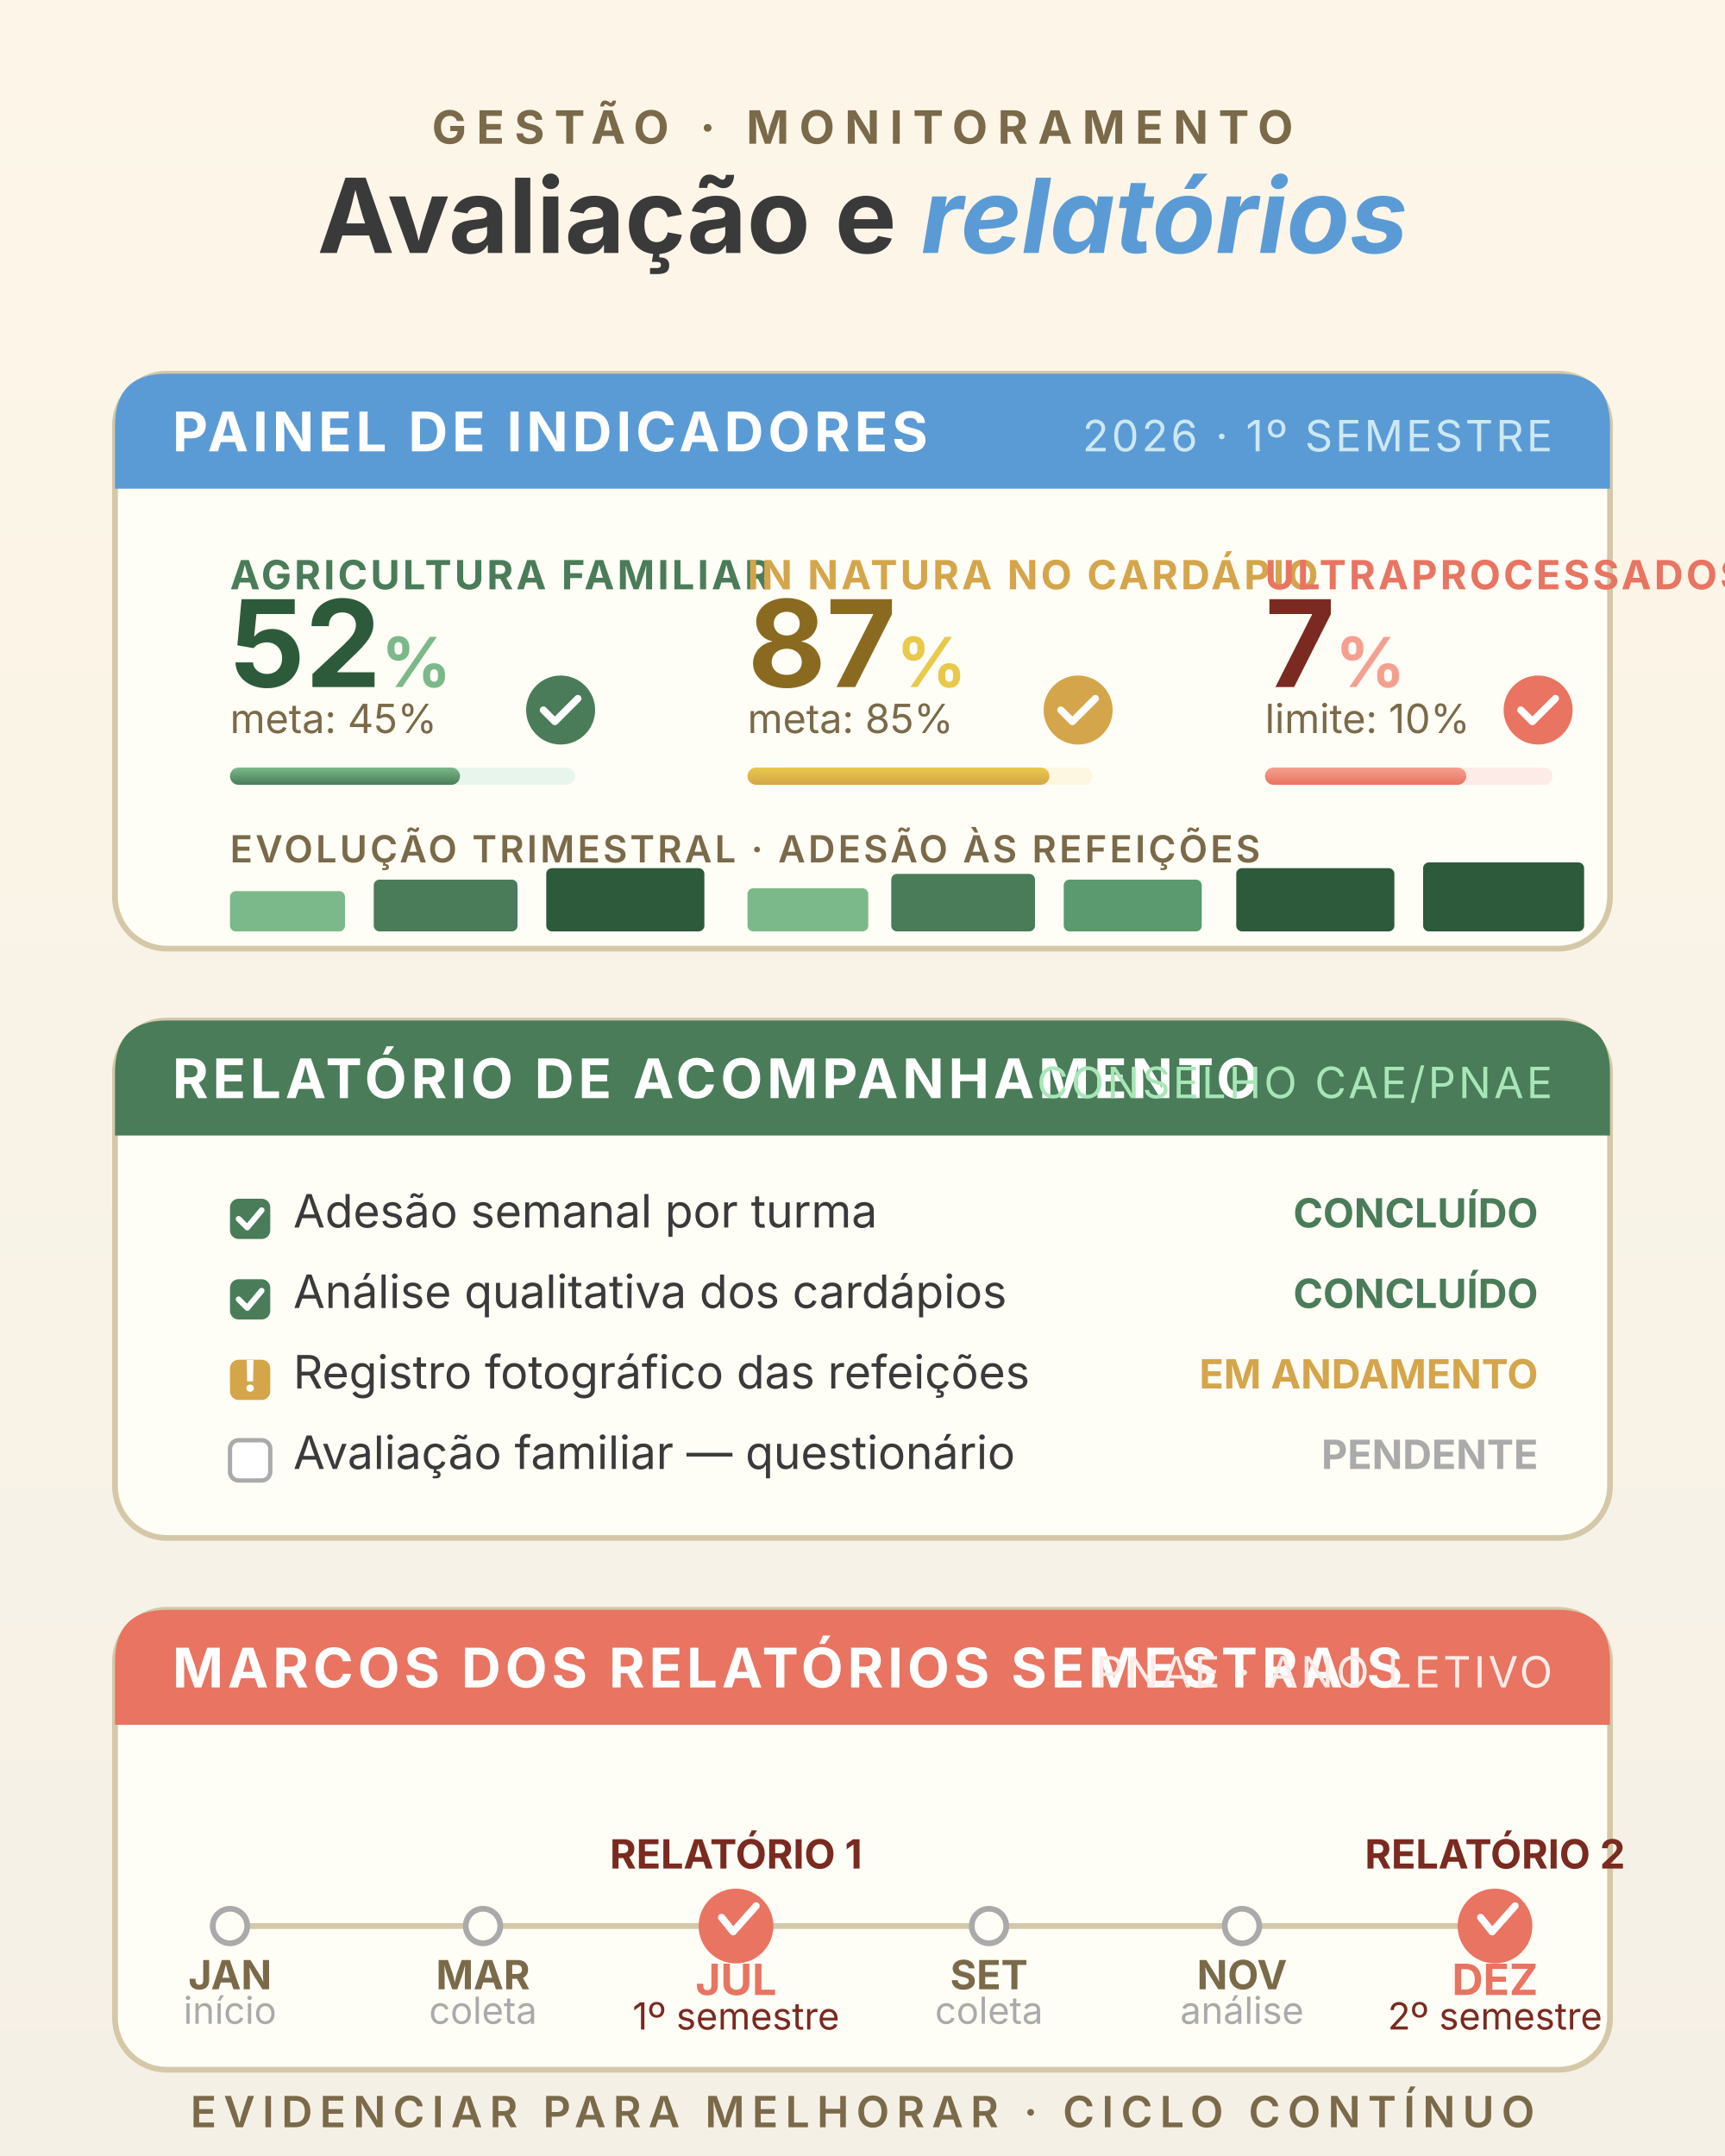
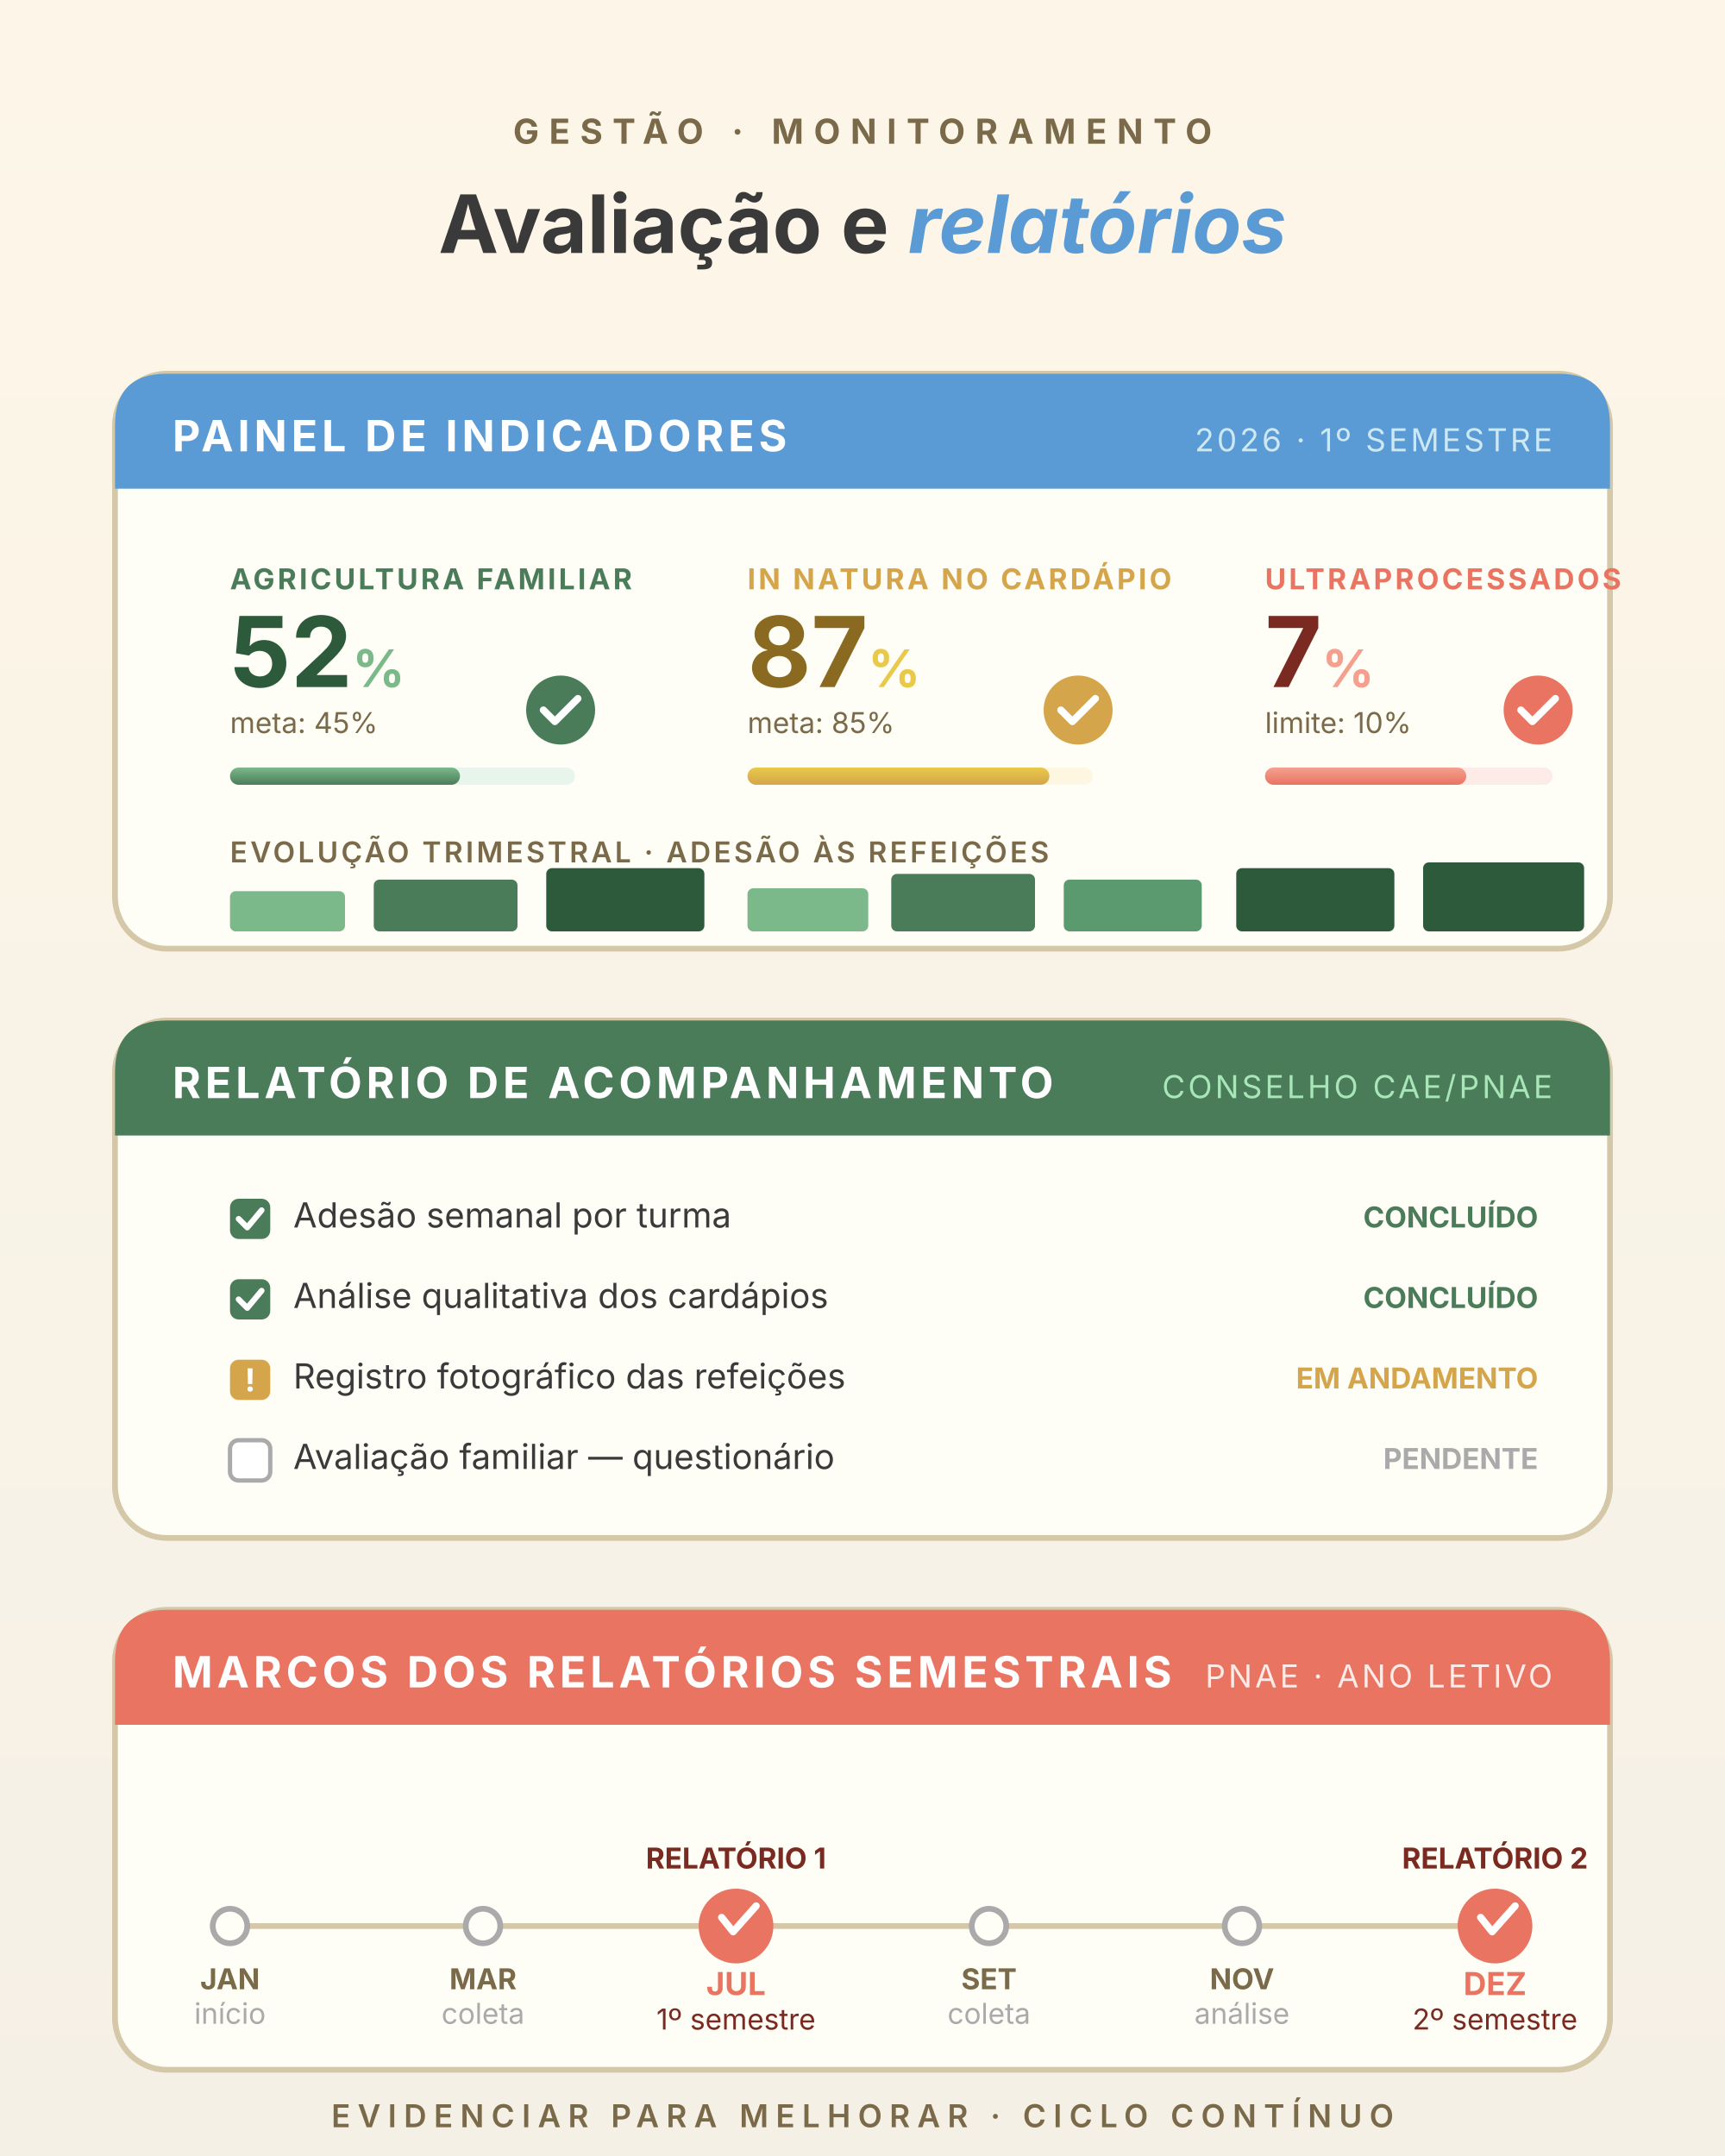
<svg xmlns="http://www.w3.org/2000/svg" viewBox="0 0 600 750">
  <defs>
    <linearGradient id="bg-aval" x1="0" x2="0" y1="0" y2="1">
      <stop offset="0" stop-color="#fdf6e8" />
      <stop offset="1" stop-color="#f5f0e6" />
    </linearGradient>
    <linearGradient id="grad-verde" x1="0" x2="0" y1="1" y2="0">
      <stop offset="0" stop-color="#4A7C59" />
      <stop offset="1" stop-color="#7CB98A" />
    </linearGradient>
    <linearGradient id="grad-amarelo" x1="0" x2="0" y1="1" y2="0">
      <stop offset="0" stop-color="#D4A54A" />
      <stop offset="1" stop-color="#E8C94A" />
    </linearGradient>
    <linearGradient id="grad-coral" x1="0" x2="0" y1="1" y2="0">
      <stop offset="0" stop-color="#E87461" />
      <stop offset="1" stop-color="#F5A08F" />
    </linearGradient>
  </defs>
  <rect width="600" height="750" fill="url(#bg-aval)" />
-   <text x="300" y="50" text-anchor="middle" font-family="Inter,sans-serif" font-size="16" font-weight="700" letter-spacing="3.5" fill="#7a6a4a">GESTÃO · MONITORAMENTO</text>
-   <text x="300" y="88" text-anchor="middle" font-family="Inter,sans-serif" font-size="36" font-weight="700" fill="#3a3a3a">Avaliação e <tspan font-style="italic" fill="#5b9bd5">relatórios</tspan>
+   <text x="300" y="50" text-anchor="middle" font-family="Inter,sans-serif" font-size="12" font-weight="700" letter-spacing="3.5" fill="#7a6a4a">GESTÃO · MONITORAMENTO</text>
+   <text x="300" y="88" text-anchor="middle" font-family="Inter,sans-serif" font-size="28" font-weight="700" fill="#3a3a3a">Avaliação e <tspan font-style="italic" fill="#5b9bd5">relatórios</tspan>
  </text>
  <g transform="translate(40,130)">
    <rect width="520" height="200" rx="18" fill="#fefdf6" stroke="#d4c8a8" stroke-width="2" />
    <path d="M 0 18 Q 0 0 18 0 L 502 0 Q 520 0 520 18 L 520 40 L 0 40 Z" fill="#5b9bd5" />
-     <text x="20" y="27" font-family="Inter,sans-serif" font-size="19" font-weight="700" fill="#fff" letter-spacing="1.5">PAINEL DE INDICADORES</text>
-     <text x="500" y="27" text-anchor="end" font-family="Inter,sans-serif" font-size="15" fill="#cce8f2" letter-spacing="1">2026 · 1º SEMESTRE</text>
+     <text x="20" y="27" font-family="Inter,sans-serif" font-size="15" font-weight="700" fill="#fff" letter-spacing="1.5">PAINEL DE INDICADORES</text>
+     <text x="500" y="27" text-anchor="end" font-family="Inter,sans-serif" font-size="11" fill="#cce8f2" letter-spacing="1">2026 · 1º SEMESTRE</text>
    <g transform="translate(40,75)">
-       <text x="0" y="0" font-family="Inter,sans-serif" font-size="14" font-weight="700" fill="#4A7C59" letter-spacing="1">AGRICULTURA FAMILIAR</text>
-       <text x="0" y="34" font-family="Inter,sans-serif" font-size="42" font-weight="700" fill="#2d5a3a">52<tspan font-size="24" fill="#7CB98A">%</tspan>
+       <text x="0" y="0" font-family="Inter,sans-serif" font-size="10" font-weight="700" fill="#4A7C59" letter-spacing="1">AGRICULTURA FAMILIAR</text>
+       <text x="0" y="34" font-family="Inter,sans-serif" font-size="34" font-weight="700" fill="#2d5a3a">52<tspan font-size="18" fill="#7CB98A">%</tspan>
      </text>
-       <text x="0" y="50" font-family="Inter,sans-serif" font-size="14" fill="#7a6a4a">meta: 45%</text>
+       <text x="0" y="50" font-family="Inter,sans-serif" font-size="10" fill="#7a6a4a">meta: 45%</text>
      <rect x="0" y="62" width="120" height="6" rx="3" fill="#e8f5ed" />
      <rect x="0" y="62" width="80" height="6" rx="3" fill="url(#grad-verde)" />
      <circle cx="115" cy="42" r="12" fill="#4A7C59" />
      <path d="M109 42 L 113 46 L 121 38" stroke="white" stroke-width="2.5" fill="none" stroke-linecap="round" stroke-linejoin="round" />
    </g>
    <g transform="translate(220,75)">
-       <text x="0" y="0" font-family="Inter,sans-serif" font-size="14" font-weight="700" fill="#D4A54A" letter-spacing="1">IN NATURA NO CARDÁPIO</text>
-       <text x="0" y="34" font-family="Inter,sans-serif" font-size="42" font-weight="700" fill="#8a6a20">87<tspan font-size="24" fill="#E8C94A">%</tspan>
+       <text x="0" y="0" font-family="Inter,sans-serif" font-size="10" font-weight="700" fill="#D4A54A" letter-spacing="1">IN NATURA NO CARDÁPIO</text>
+       <text x="0" y="34" font-family="Inter,sans-serif" font-size="34" font-weight="700" fill="#8a6a20">87<tspan font-size="18" fill="#E8C94A">%</tspan>
      </text>
-       <text x="0" y="50" font-family="Inter,sans-serif" font-size="14" fill="#7a6a4a">meta: 85%</text>
+       <text x="0" y="50" font-family="Inter,sans-serif" font-size="10" fill="#7a6a4a">meta: 85%</text>
      <rect x="0" y="62" width="120" height="6" rx="3" fill="#fdf6e0" />
      <rect x="0" y="62" width="105" height="6" rx="3" fill="url(#grad-amarelo)" />
      <circle cx="115" cy="42" r="12" fill="#D4A54A" />
      <path d="M109 42 L 113 46 L 121 38" stroke="white" stroke-width="2.5" fill="none" stroke-linecap="round" stroke-linejoin="round" />
    </g>
    <g transform="translate(400,75)">
-       <text x="0" y="0" font-family="Inter,sans-serif" font-size="14" font-weight="700" fill="#E87461" letter-spacing="1">ULTRAPROCESSADOS</text>
-       <text x="0" y="34" font-family="Inter,sans-serif" font-size="42" font-weight="700" fill="#7a2a20">7<tspan font-size="24" fill="#F5A08F">%</tspan>
+       <text x="0" y="0" font-family="Inter,sans-serif" font-size="10" font-weight="700" fill="#E87461" letter-spacing="1">ULTRAPROCESSADOS</text>
+       <text x="0" y="34" font-family="Inter,sans-serif" font-size="34" font-weight="700" fill="#7a2a20">7<tspan font-size="18" fill="#F5A08F">%</tspan>
      </text>
-       <text x="0" y="50" font-family="Inter,sans-serif" font-size="14" fill="#7a6a4a">limite: 10%</text>
+       <text x="0" y="50" font-family="Inter,sans-serif" font-size="10" fill="#7a6a4a">limite: 10%</text>
      <rect x="0" y="62" width="100" height="6" rx="3" fill="#fdebe7" />
      <rect x="0" y="62" width="70" height="6" rx="3" fill="url(#grad-coral)" />
      <circle cx="95" cy="42" r="12" fill="#E87461" />
      <path d="M89 42 L 93 46 L 101 38" stroke="white" stroke-width="2.5" fill="none" stroke-linecap="round" stroke-linejoin="round" />
    </g>
    <g transform="translate(40,170)">
-       <text x="0" y="0" font-family="Inter,sans-serif" font-size="13" font-weight="600" fill="#7a6a4a" letter-spacing="1">EVOLUÇÃO TRIMESTRAL · ADESÃO ÀS REFEIÇÕES</text>
+       <text x="0" y="0" font-family="Inter,sans-serif" font-size="10" font-weight="600" fill="#7a6a4a" letter-spacing="1">EVOLUÇÃO TRIMESTRAL · ADESÃO ÀS REFEIÇÕES</text>
      <rect x="0" y="10" width="40" height="14" rx="2" fill="#7CB98A" />
      <rect x="50" y="6" width="50" height="18" rx="2" fill="#4A7C59" />
      <rect x="110" y="2" width="55" height="22" rx="2" fill="#2d5a3a" />
      <rect x="180" y="9" width="42" height="15" rx="2" fill="#7CB98A" />
      <rect x="230" y="4" width="50" height="20" rx="2" fill="#4A7C59" />
      <rect x="290" y="6" width="48" height="18" rx="2" fill="#5A9A6E" />
      <rect x="350" y="2" width="55" height="22" rx="2" fill="#2d5a3a" />
      <rect x="415" y="0" width="56" height="24" rx="2" fill="#2d5a3a" />
    </g>
  </g>
  <g transform="translate(40,355)">
    <rect width="520" height="180" rx="18" fill="#fefdf6" stroke="#d4c8a8" stroke-width="2" />
    <path d="M 0 18 Q 0 0 18 0 L 502 0 Q 520 0 520 18 L 520 40 L 0 40 Z" fill="#4A7C59" />
-     <text x="20" y="27" font-family="Inter,sans-serif" font-size="19" font-weight="700" fill="#fff" letter-spacing="1.5">RELATÓRIO DE ACOMPANHAMENTO</text>
-     <text x="500" y="27" text-anchor="end" font-family="Inter,sans-serif" font-size="15" fill="#a8e6b8" letter-spacing="1">CONSELHO CAE/PNAE</text>
-     <g transform="translate(40,70)" font-family="Inter,sans-serif" font-size="16" fill="#3a3a3a">
+     <text x="20" y="27" font-family="Inter,sans-serif" font-size="15" font-weight="700" fill="#fff" letter-spacing="1.5">RELATÓRIO DE ACOMPANHAMENTO</text>
+     <text x="500" y="27" text-anchor="end" font-family="Inter,sans-serif" font-size="11" fill="#a8e6b8" letter-spacing="1">CONSELHO CAE/PNAE</text>
+     <g transform="translate(40,70)" font-family="Inter,sans-serif" font-size="12" fill="#3a3a3a">
      <g transform="translate(0,0)">
        <rect x="0" y="-8" width="14" height="14" rx="3" fill="#4A7C59" />
        <path d="M3 -1 L 6 2 L 11 -4" stroke="white" stroke-width="2" fill="none" stroke-linecap="round" stroke-linejoin="round" />
        <text x="22" y="2">Adesão semanal por turma</text>
-         <text x="455" y="2" text-anchor="end" font-size="14" fill="#4A7C59" font-weight="700">CONCLUÍDO</text>
+         <text x="455" y="2" text-anchor="end" font-size="10" fill="#4A7C59" font-weight="700">CONCLUÍDO</text>
      </g>
      <g transform="translate(0,28)">
        <rect x="0" y="-8" width="14" height="14" rx="3" fill="#4A7C59" />
        <path d="M3 -1 L 6 2 L 11 -4" stroke="white" stroke-width="2" fill="none" stroke-linecap="round" stroke-linejoin="round" />
        <text x="22" y="2">Análise qualitativa dos cardápios</text>
-         <text x="455" y="2" text-anchor="end" font-size="14" fill="#4A7C59" font-weight="700">CONCLUÍDO</text>
+         <text x="455" y="2" text-anchor="end" font-size="10" fill="#4A7C59" font-weight="700">CONCLUÍDO</text>
      </g>
      <g transform="translate(0,56)">
        <rect x="0" y="-8" width="14" height="14" rx="3" fill="#D4A54A" />
-         <text x="7" y="3" text-anchor="middle" font-size="15" font-weight="700" fill="white">!</text>
+         <text x="7" y="3" text-anchor="middle" font-size="11" font-weight="700" fill="white">!</text>
        <text x="22" y="2">Registro fotográfico das refeições</text>
-         <text x="455" y="2" text-anchor="end" font-size="14" fill="#D4A54A" font-weight="700">EM ANDAMENTO</text>
+         <text x="455" y="2" text-anchor="end" font-size="10" fill="#D4A54A" font-weight="700">EM ANDAMENTO</text>
      </g>
      <g transform="translate(0,84)">
        <rect x="0" y="-8" width="14" height="14" rx="3" fill="#fff" stroke="#aaa" stroke-width="1.5" />
        <text x="22" y="2">Avaliação familiar — questionário</text>
-         <text x="455" y="2" text-anchor="end" font-size="14" fill="#aaa" font-weight="700">PENDENTE</text>
+         <text x="455" y="2" text-anchor="end" font-size="10" fill="#aaa" font-weight="700">PENDENTE</text>
      </g>
    </g>
  </g>
  <g transform="translate(40,560)">
    <rect width="520" height="160" rx="18" fill="#fefdf6" stroke="#d4c8a8" stroke-width="2" />
    <path d="M 0 18 Q 0 0 18 0 L 502 0 Q 520 0 520 18 L 520 40 L 0 40 Z" fill="#E87461" />
-     <text x="20" y="27" font-family="Inter,sans-serif" font-size="19" font-weight="700" fill="#fff" letter-spacing="1.5">MARCOS DOS RELATÓRIOS SEMESTRAIS</text>
-     <text x="500" y="27" text-anchor="end" font-family="Inter,sans-serif" font-size="15" fill="#fdebe7" letter-spacing="1">PNAE · ANO LETIVO</text>
+     <text x="20" y="27" font-family="Inter,sans-serif" font-size="15" font-weight="700" fill="#fff" letter-spacing="1.5">MARCOS DOS RELATÓRIOS SEMESTRAIS</text>
+     <text x="500" y="27" text-anchor="end" font-family="Inter,sans-serif" font-size="11" fill="#fdebe7" letter-spacing="1">PNAE · ANO LETIVO</text>
    <g transform="translate(40,90)">
      <line x1="0" y1="20" x2="440" y2="20" stroke="#d4c8a8" stroke-width="2" />
      <g transform="translate(0,0)">
        <circle cx="0" cy="20" r="6" fill="#fefdf6" stroke="#aaa" stroke-width="2" />
-         <text x="0" y="42" text-anchor="middle" font-family="Inter,sans-serif" font-size="14" font-weight="700" fill="#7a6a4a">JAN</text>
-         <text x="0" y="54" text-anchor="middle" font-family="Inter,sans-serif" font-size="13" fill="#aaa">início</text>
+         <text x="0" y="42" text-anchor="middle" font-family="Inter,sans-serif" font-size="10" font-weight="700" fill="#7a6a4a">JAN</text>
+         <text x="0" y="54" text-anchor="middle" font-family="Inter,sans-serif" font-size="10" fill="#aaa">início</text>
      </g>
      <g transform="translate(88,0)">
        <circle cx="0" cy="20" r="6" fill="#fefdf6" stroke="#aaa" stroke-width="2" />
-         <text x="0" y="42" text-anchor="middle" font-family="Inter,sans-serif" font-size="14" font-weight="700" fill="#7a6a4a">MAR</text>
-         <text x="0" y="54" text-anchor="middle" font-family="Inter,sans-serif" font-size="13" fill="#aaa">coleta</text>
+         <text x="0" y="42" text-anchor="middle" font-family="Inter,sans-serif" font-size="10" font-weight="700" fill="#7a6a4a">MAR</text>
+         <text x="0" y="54" text-anchor="middle" font-family="Inter,sans-serif" font-size="10" fill="#aaa">coleta</text>
      </g>
      <g transform="translate(176,0)">
        <circle cx="0" cy="20" r="13" fill="#E87461" />
        <path d="M-5 17 L -1 22 L 7 13" stroke="white" stroke-width="2.5" fill="none" stroke-linecap="round" stroke-linejoin="round" />
-         <text x="0" y="0" text-anchor="middle" font-family="Inter,sans-serif" font-size="14" font-weight="700" fill="#7a2a20">RELATÓRIO 1</text>
-         <text x="0" y="44" text-anchor="middle" font-family="Inter,sans-serif" font-size="15" font-weight="700" fill="#E87461">JUL</text>
-         <text x="0" y="56" text-anchor="middle" font-family="Inter,sans-serif" font-size="13" fill="#7a2a20">1º semestre</text>
+         <text x="0" y="0" text-anchor="middle" font-family="Inter,sans-serif" font-size="10" font-weight="700" fill="#7a2a20">RELATÓRIO 1</text>
+         <text x="0" y="44" text-anchor="middle" font-family="Inter,sans-serif" font-size="11" font-weight="700" fill="#E87461">JUL</text>
+         <text x="0" y="56" text-anchor="middle" font-family="Inter,sans-serif" font-size="10" fill="#7a2a20">1º semestre</text>
      </g>
      <g transform="translate(264,0)">
        <circle cx="0" cy="20" r="6" fill="#fefdf6" stroke="#aaa" stroke-width="2" />
-         <text x="0" y="42" text-anchor="middle" font-family="Inter,sans-serif" font-size="14" font-weight="700" fill="#7a6a4a">SET</text>
-         <text x="0" y="54" text-anchor="middle" font-family="Inter,sans-serif" font-size="13" fill="#aaa">coleta</text>
+         <text x="0" y="42" text-anchor="middle" font-family="Inter,sans-serif" font-size="10" font-weight="700" fill="#7a6a4a">SET</text>
+         <text x="0" y="54" text-anchor="middle" font-family="Inter,sans-serif" font-size="10" fill="#aaa">coleta</text>
      </g>
      <g transform="translate(352,0)">
        <circle cx="0" cy="20" r="6" fill="#fefdf6" stroke="#aaa" stroke-width="2" />
-         <text x="0" y="42" text-anchor="middle" font-family="Inter,sans-serif" font-size="14" font-weight="700" fill="#7a6a4a">NOV</text>
-         <text x="0" y="54" text-anchor="middle" font-family="Inter,sans-serif" font-size="13" fill="#aaa">análise</text>
+         <text x="0" y="42" text-anchor="middle" font-family="Inter,sans-serif" font-size="10" font-weight="700" fill="#7a6a4a">NOV</text>
+         <text x="0" y="54" text-anchor="middle" font-family="Inter,sans-serif" font-size="10" fill="#aaa">análise</text>
      </g>
      <g transform="translate(440,0)">
        <circle cx="0" cy="20" r="13" fill="#E87461" />
        <path d="M-5 17 L -1 22 L 7 13" stroke="white" stroke-width="2.5" fill="none" stroke-linecap="round" stroke-linejoin="round" />
-         <text x="0" y="0" text-anchor="middle" font-family="Inter,sans-serif" font-size="14" font-weight="700" fill="#7a2a20">RELATÓRIO 2</text>
-         <text x="0" y="44" text-anchor="middle" font-family="Inter,sans-serif" font-size="15" font-weight="700" fill="#E87461">DEZ</text>
-         <text x="0" y="56" text-anchor="middle" font-family="Inter,sans-serif" font-size="13" fill="#7a2a20">2º semestre</text>
+         <text x="0" y="0" text-anchor="middle" font-family="Inter,sans-serif" font-size="10" font-weight="700" fill="#7a2a20">RELATÓRIO 2</text>
+         <text x="0" y="44" text-anchor="middle" font-family="Inter,sans-serif" font-size="11" font-weight="700" fill="#E87461">DEZ</text>
+         <text x="0" y="56" text-anchor="middle" font-family="Inter,sans-serif" font-size="10" fill="#7a2a20">2º semestre</text>
      </g>
    </g>
  </g>
-   <text x="300" y="740" text-anchor="middle" font-family="Inter,sans-serif" font-size="15" font-weight="600" letter-spacing="2.5" fill="#7a6a4a">EVIDENCIAR PARA MELHORAR · CICLO CONTÍNUO</text>
+   <text x="300" y="740" text-anchor="middle" font-family="Inter,sans-serif" font-size="11" font-weight="600" letter-spacing="2.5" fill="#7a6a4a">EVIDENCIAR PARA MELHORAR · CICLO CONTÍNUO</text>
</svg>
